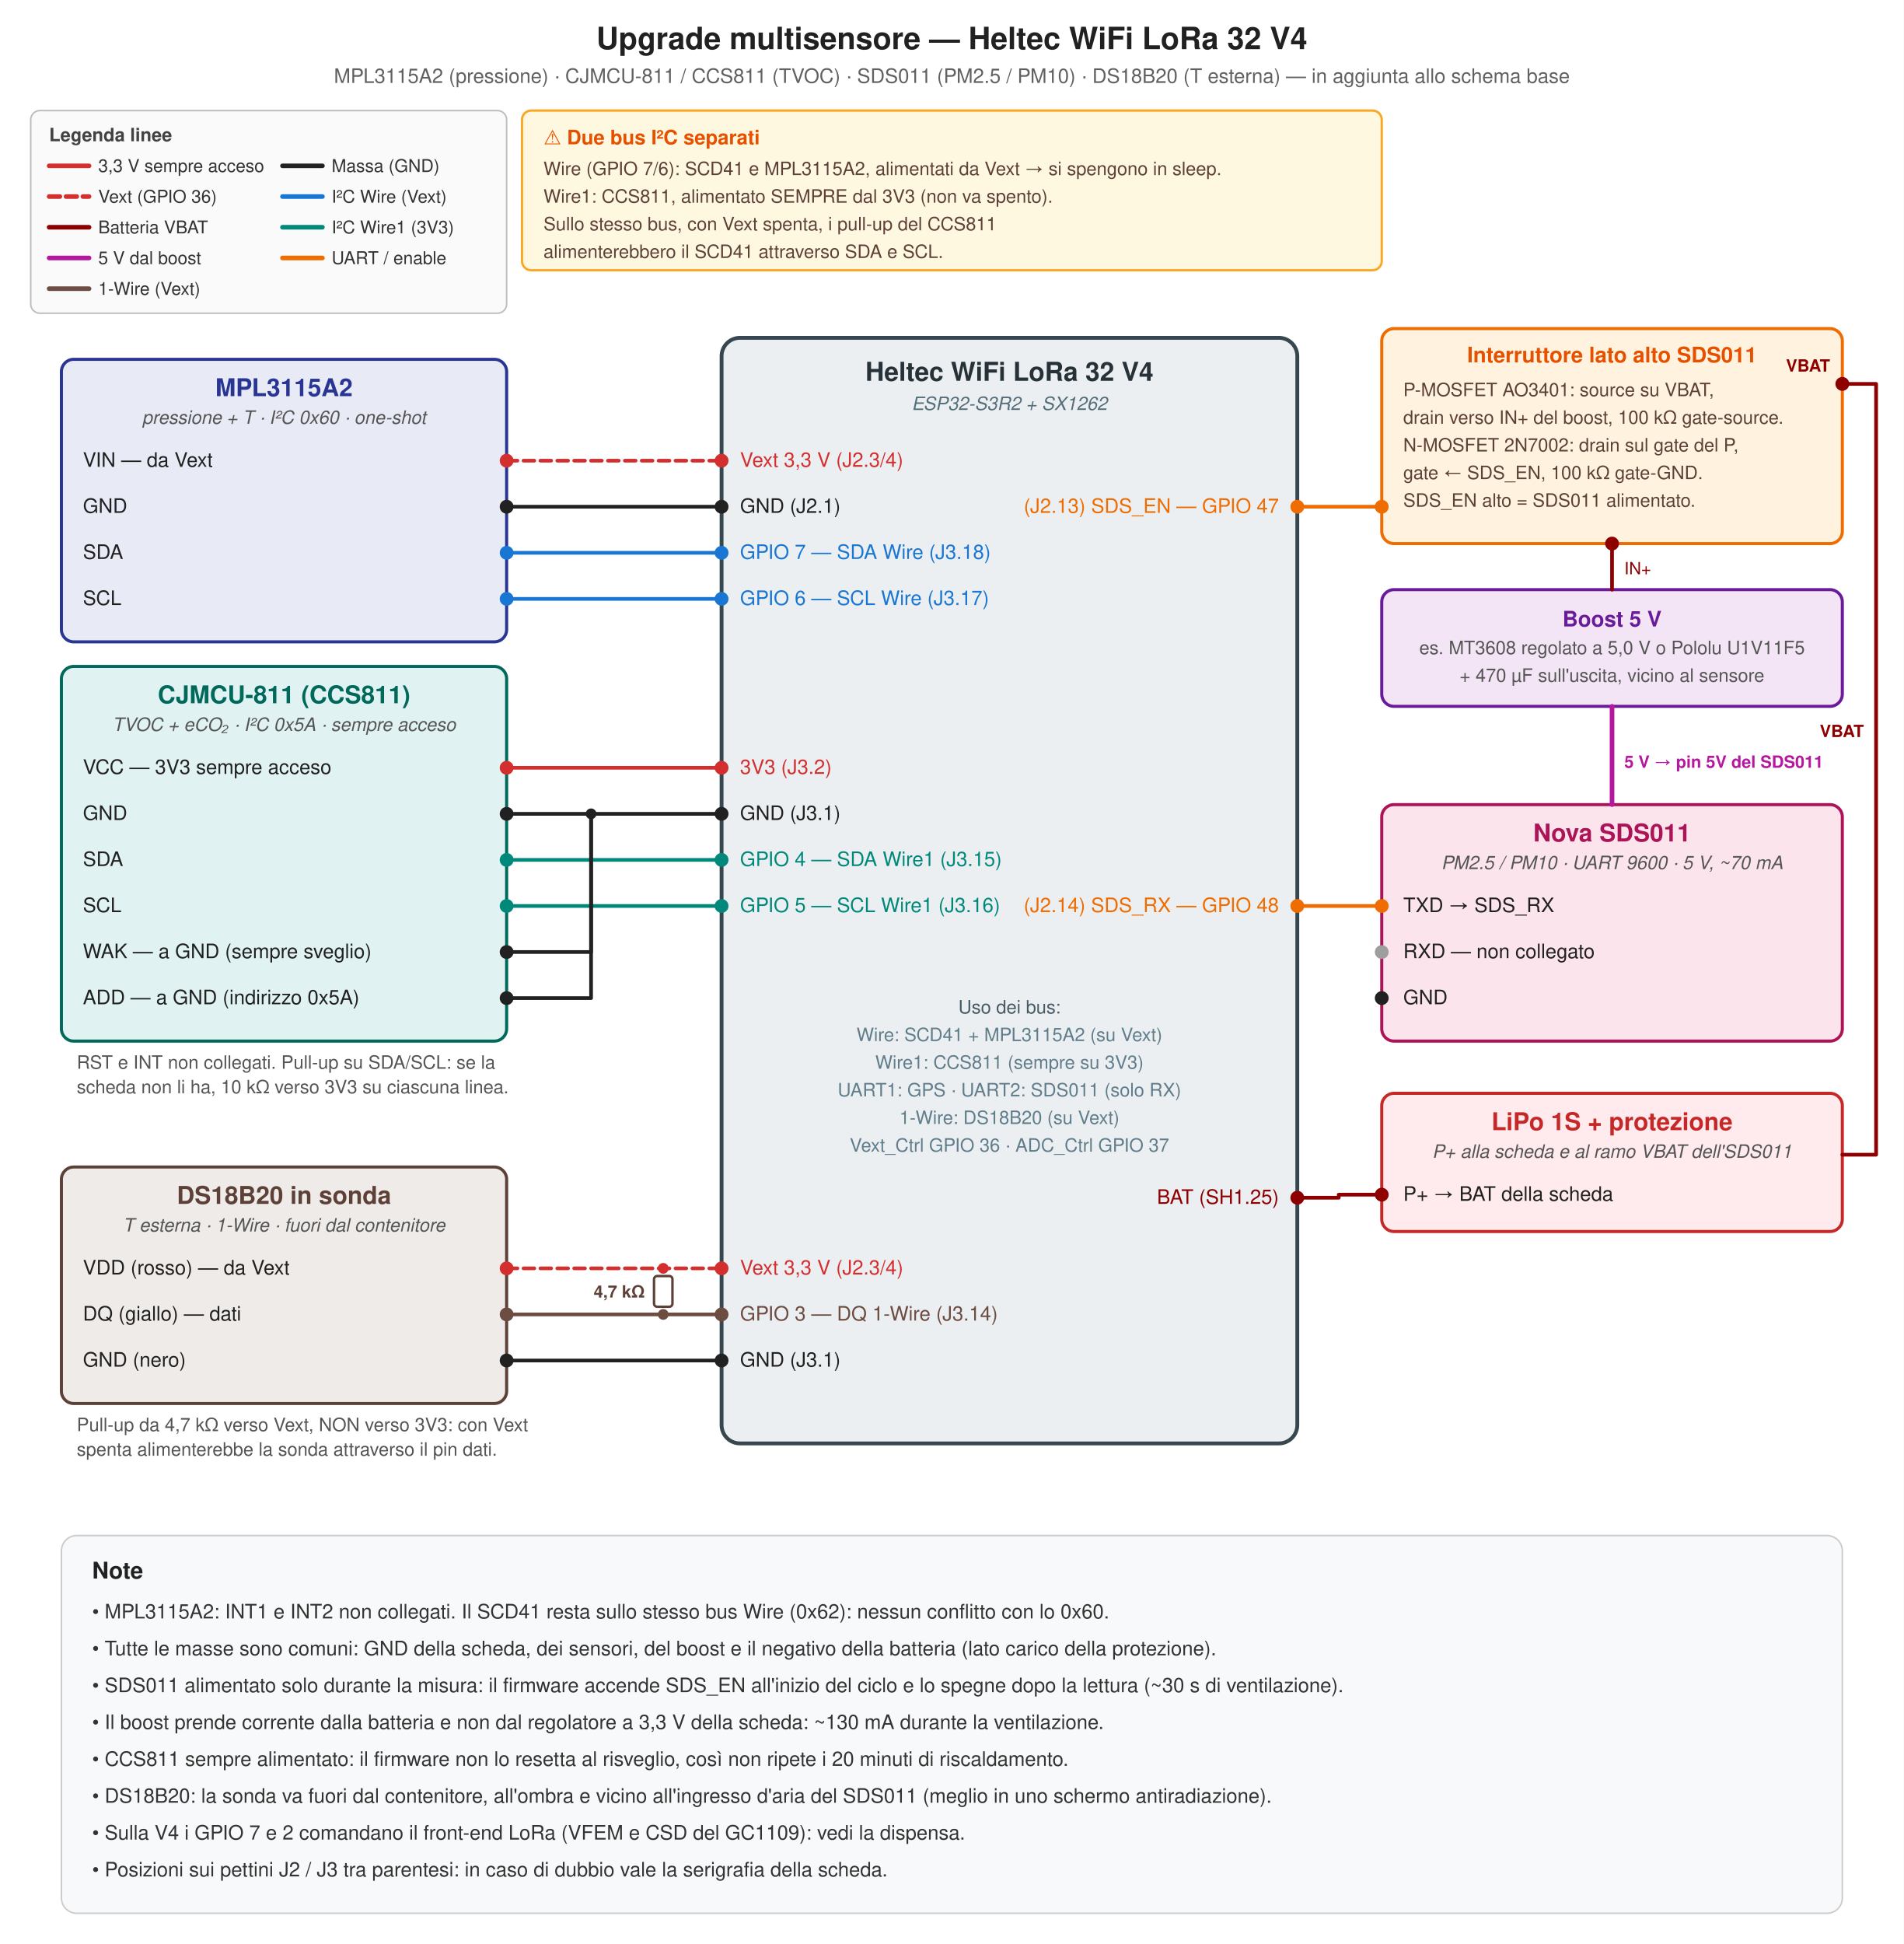
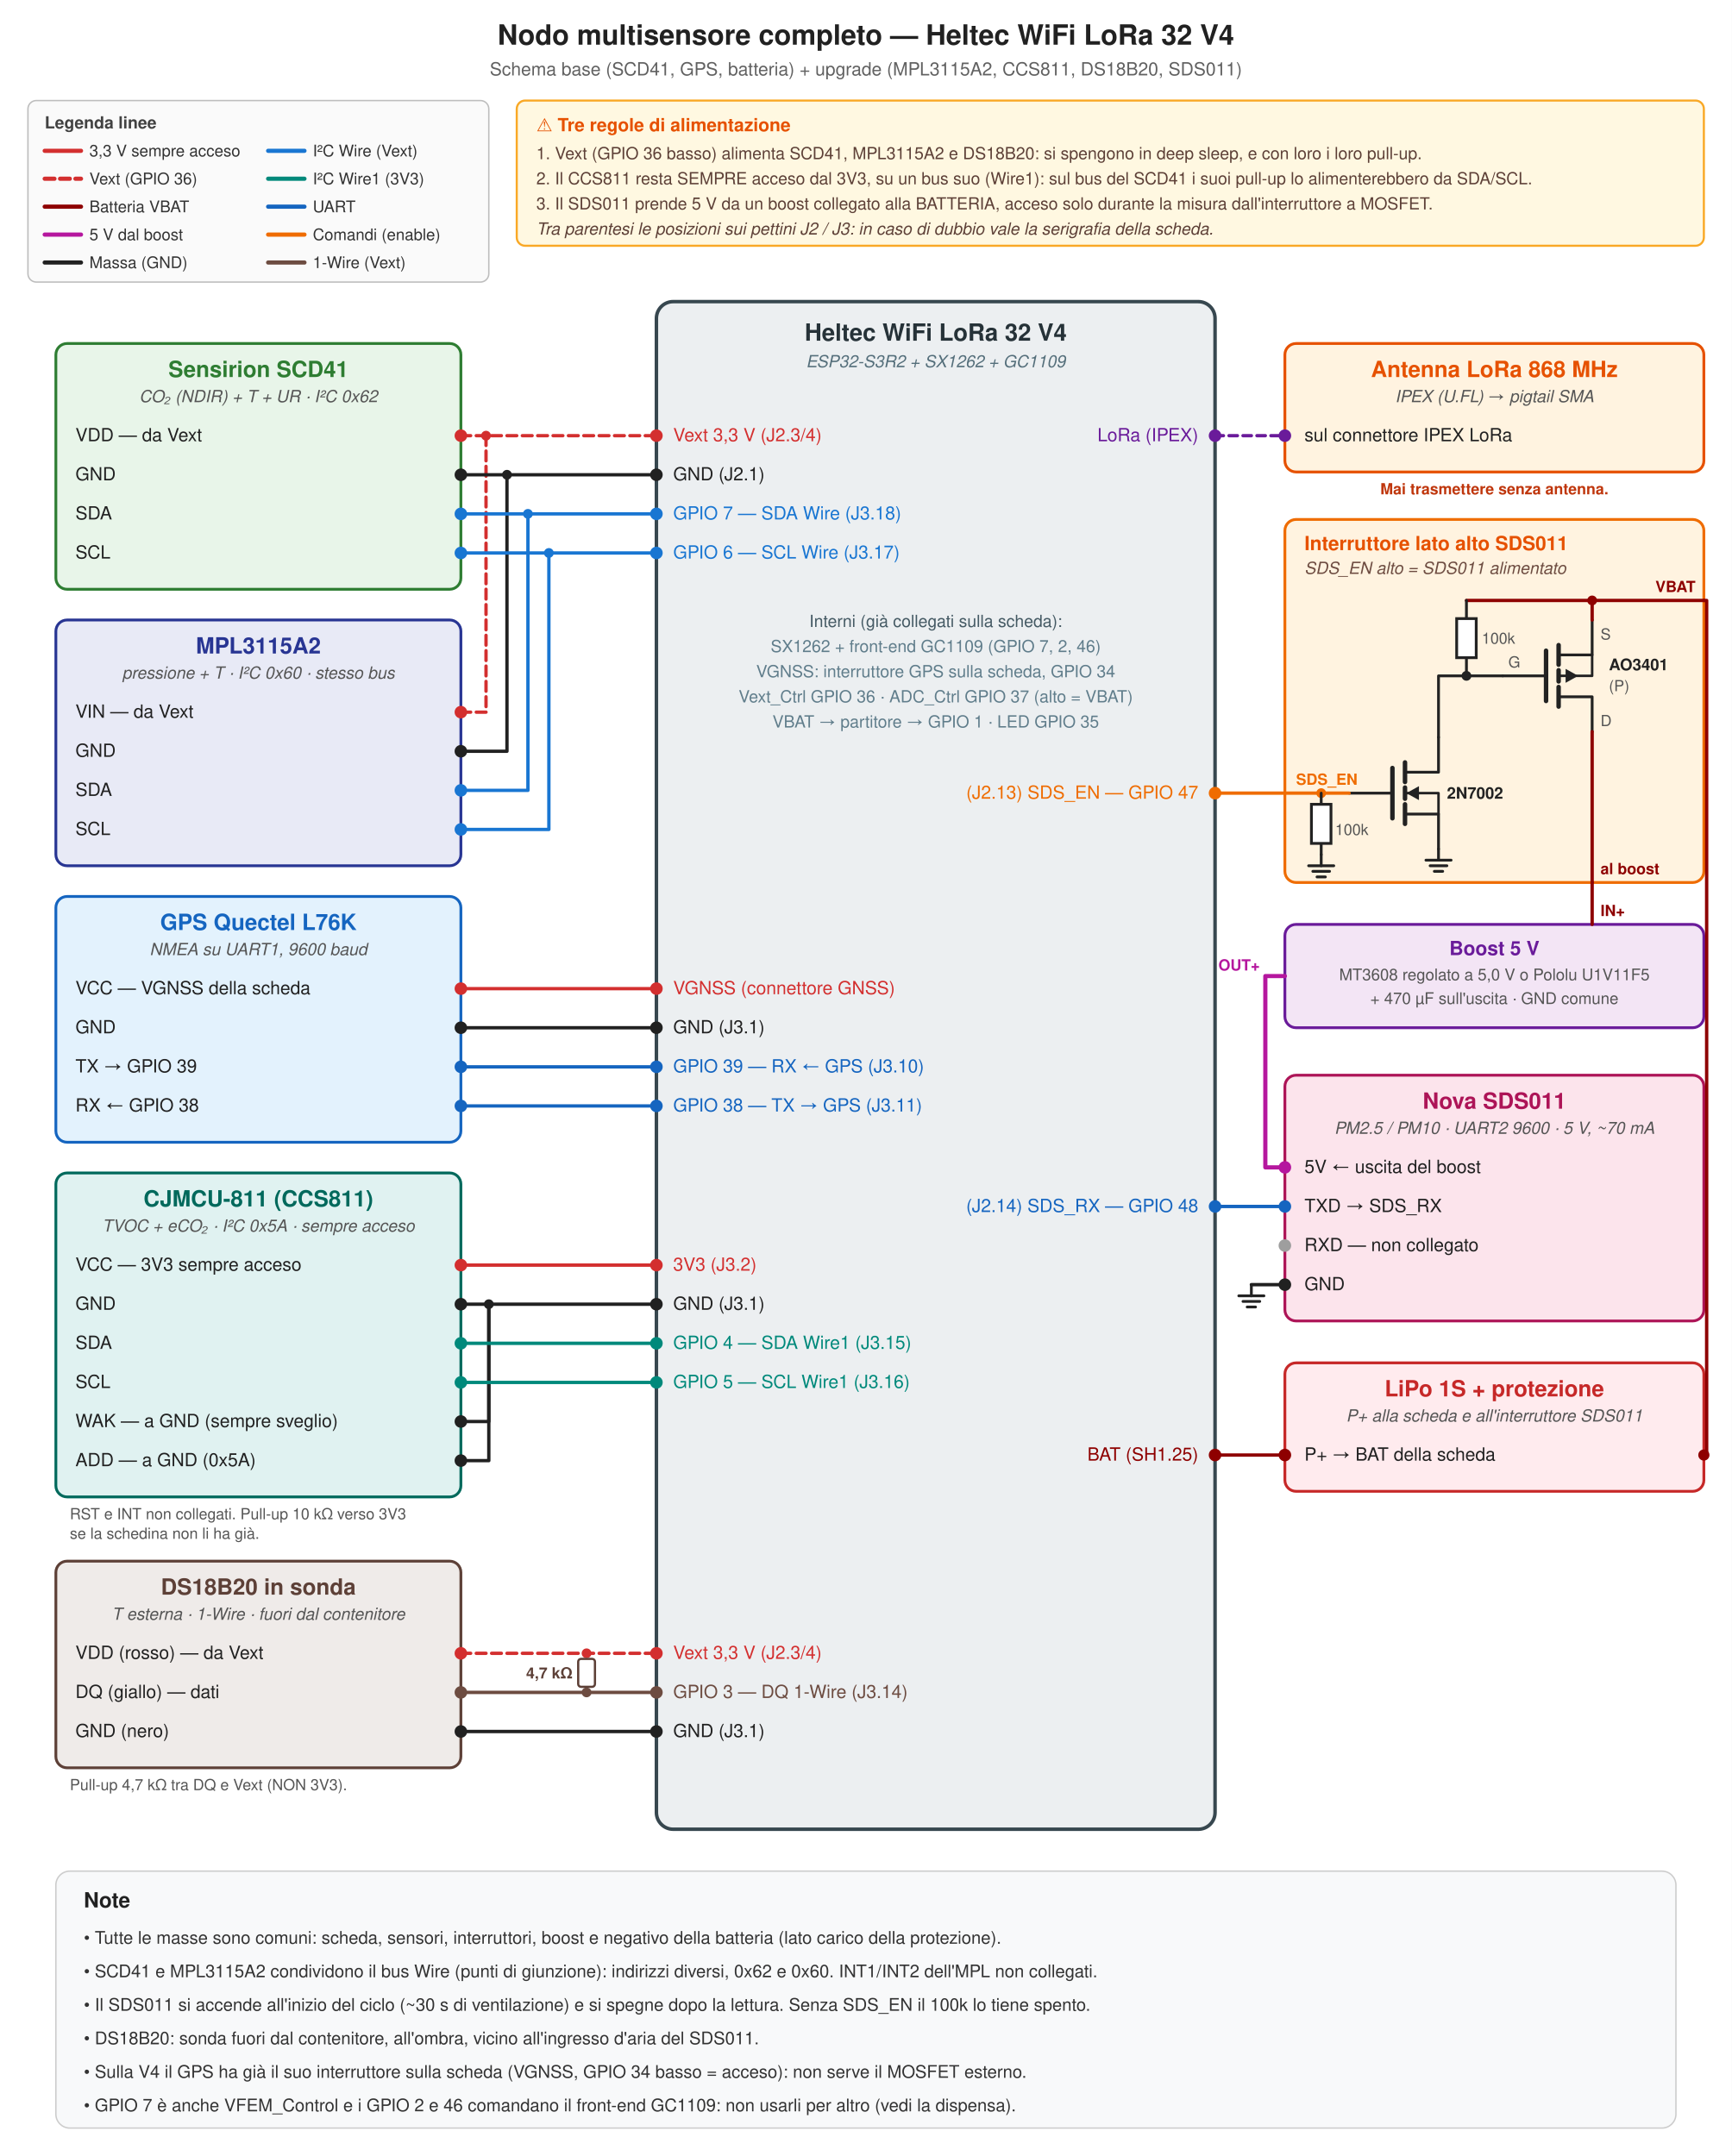
- <svg xmlns="http://www.w3.org/2000/svg" viewBox="0 0 1240 1266" width="1240" height="1266" font-family="Helvetica, Arial, sans-serif">
-   <rect width="1240" height="1266" fill="#ffffff" />
-   <text x="620" y="32" font-size="20" fill="#212121" text-anchor="middle" font-weight="bold">Upgrade multisensore — Heltec WiFi LoRa 32 V4</text>
-   <text x="620" y="54" font-size="13" fill="#616161" text-anchor="middle">MPL3115A2 (pressione) · CJMCU-811 / CCS811 (TVOC) · SDS011 (PM2.5 / PM10) · DS18B20 (T esterna) — in aggiunta allo schema base</text>
-   <rect x="20" y="72" width="310" height="132" rx="6" fill="#fafafa" stroke="#bdbdbd" stroke-width="1" />
+ <svg xmlns="http://www.w3.org/2000/svg" viewBox="0 0 1240 1544" width="1240" height="1544" font-family="Helvetica, Arial, sans-serif">
+   <rect width="1240" height="1544" fill="#ffffff" />
+   <text x="620.0" y="32" font-size="20" fill="#212121" text-anchor="middle" font-weight="bold">Nodo multisensore completo — Heltec WiFi LoRa 32 V4</text>
+   <text x="620.0" y="54" font-size="13" fill="#616161" text-anchor="middle">Schema base (SCD41, GPS, batteria) + upgrade (MPL3115A2, CCS811, DS18B20, SDS011)</text>
+   <rect x="20" y="72" width="330" height="130" rx="6" fill="#fafafa" stroke="#bdbdbd" stroke-width="1" />
  <text x="32" y="92" font-size="12" fill="#424242" text-anchor="start" font-weight="bold">Legenda linee</text>
  <path d="M32 108H58" fill="none" stroke="#d32f2f" stroke-width="3" stroke-linecap="round" stroke-linejoin="round" />
  <text x="64" y="112" font-size="11.5" fill="#333" text-anchor="start">3,3 V sempre acceso</text>
  <path d="M32 128H58" fill="none" stroke="#d32f2f" stroke-width="3" stroke-linecap="round" stroke-linejoin="round" stroke-dasharray="7 4" />
  <text x="64" y="132" font-size="11.5" fill="#333" text-anchor="start">Vext (GPIO 36)</text>
  <path d="M32 148H58" fill="none" stroke="#8e0000" stroke-width="3" stroke-linecap="round" stroke-linejoin="round" />
  <text x="64" y="152" font-size="11.5" fill="#333" text-anchor="start">Batteria VBAT</text>
  <path d="M32 168H58" fill="none" stroke="#b5179e" stroke-width="3" stroke-linecap="round" stroke-linejoin="round" />
  <text x="64" y="172" font-size="11.5" fill="#333" text-anchor="start">5 V dal boost</text>
-   <path d="M184 108H210" fill="none" stroke="#212121" stroke-width="3" stroke-linecap="round" stroke-linejoin="round" />
-   <text x="216" y="112" font-size="11.5" fill="#333" text-anchor="start">Massa (GND)</text>
-   <path d="M184 128H210" fill="none" stroke="#1976d2" stroke-width="3" stroke-linecap="round" stroke-linejoin="round" />
-   <text x="216" y="132" font-size="11.5" fill="#333" text-anchor="start">I²C Wire (Vext)</text>
-   <path d="M184 148H210" fill="none" stroke="#00897b" stroke-width="3" stroke-linecap="round" stroke-linejoin="round" />
-   <text x="216" y="152" font-size="11.5" fill="#333" text-anchor="start">I²C Wire1 (3V3)</text>
-   <path d="M184 168H210" fill="none" stroke="#ef6c00" stroke-width="3" stroke-linecap="round" stroke-linejoin="round" />
-   <text x="216" y="172" font-size="11.5" fill="#333" text-anchor="start">UART / enable</text>
-   <path d="M32 188H58" fill="none" stroke="#6d4c41" stroke-width="3" stroke-linecap="round" stroke-linejoin="round" />
-   <text x="64" y="192" font-size="11.5" fill="#333" text-anchor="start">1-Wire (Vext)</text>
-   <rect x="340" y="72" width="560" height="104" rx="6" fill="#fff8e1" stroke="#f9a825" stroke-width="1.5" />
-   <text x="354" y="94" font-size="13" fill="#e65100" text-anchor="start" font-weight="bold">⚠ Due bus I²C separati</text>
-   <text x="354" y="114" font-size="12" fill="#5d4037" text-anchor="start">Wire (GPIO 7/6): SCD41 e MPL3115A2, alimentati da Vext → si spengono in sleep.</text>
-   <text x="354" y="132" font-size="12" fill="#5d4037" text-anchor="start">Wire1: CCS811, alimentato SEMPRE dal 3V3 (non va spento).</text>
-   <text x="354" y="150" font-size="12" fill="#5d4037" text-anchor="start">Sullo stesso bus, con Vext spenta, i pull-up del CCS811</text>
-   <text x="354" y="168" font-size="12" fill="#5d4037" text-anchor="start">alimenterebbero il SCD41 attraverso SDA e SCL.</text>
-   <rect x="470" y="220" width="375" height="720" rx="12" fill="#eceff1" stroke="#37474f" stroke-width="2.5" />
-   <text x="657.5" y="248" font-size="17" fill="#263238" text-anchor="middle" font-weight="bold">Heltec WiFi LoRa 32 V4</text>
-   <text x="657.5" y="267" font-size="12" fill="#546e7a" text-anchor="middle" font-style="italic">ESP32-S3R2 + SX1262</text>
-   <circle cx="470" cy="300" r="4.5" fill="#d32f2f" />
-   <text x="482" y="304" font-size="13" fill="#d32f2f" text-anchor="start">Vext 3,3 V (J2.3/4)</text>
-   <circle cx="470" cy="330" r="4.5" fill="#212121" />
-   <text x="482" y="334" font-size="13" fill="#212121" text-anchor="start">GND (J2.1)</text>
-   <circle cx="470" cy="360" r="4.5" fill="#1976d2" />
-   <text x="482" y="364" font-size="13" fill="#1976d2" text-anchor="start">GPIO 7 — SDA Wire (J3.18)</text>
-   <circle cx="470" cy="390" r="4.5" fill="#1976d2" />
-   <text x="482" y="394" font-size="13" fill="#1976d2" text-anchor="start">GPIO 6 — SCL Wire (J3.17)</text>
-   <circle cx="470" cy="500" r="4.5" fill="#d32f2f" />
-   <text x="482" y="504" font-size="13" fill="#d32f2f" text-anchor="start">3V3 (J3.2)</text>
-   <circle cx="470" cy="530" r="4.5" fill="#212121" />
-   <text x="482" y="534" font-size="13" fill="#212121" text-anchor="start">GND (J3.1)</text>
-   <circle cx="470" cy="560" r="4.5" fill="#00897b" />
-   <text x="482" y="564" font-size="13" fill="#00897b" text-anchor="start">GPIO 4 — SDA Wire1 (J3.15)</text>
-   <circle cx="470" cy="590" r="4.5" fill="#00897b" />
-   <text x="482" y="594" font-size="13" fill="#00897b" text-anchor="start">GPIO 5 — SCL Wire1 (J3.16)</text>
-   <circle cx="470" cy="826" r="4.5" fill="#d32f2f" />
-   <text x="482" y="830" font-size="13" fill="#d32f2f" text-anchor="start">Vext 3,3 V (J2.3/4)</text>
-   <circle cx="470" cy="856" r="4.5" fill="#6d4c41" />
-   <text x="482" y="860" font-size="13" fill="#6d4c41" text-anchor="start">GPIO 3 — DQ 1-Wire (J3.14)</text>
-   <circle cx="470" cy="886" r="4.5" fill="#212121" />
-   <text x="482" y="890" font-size="13" fill="#212121" text-anchor="start">GND (J3.1)</text>
-   <circle cx="845" cy="330" r="4.5" fill="#ef6c00" />
-   <text x="833" y="334" font-size="13" fill="#ef6c00" text-anchor="end">(J2.13) SDS_EN — GPIO 47</text>
-   <circle cx="845" cy="590" r="4.5" fill="#ef6c00" />
-   <text x="833" y="594" font-size="13" fill="#ef6c00" text-anchor="end">(J2.14) SDS_RX — GPIO 48</text>
-   <circle cx="845" cy="780" r="4.5" fill="#8e0000" />
-   <text x="833" y="784" font-size="13" fill="#8e0000" text-anchor="end">BAT (SH1.25)</text>
-   <text x="657.5" y="660" font-size="12" fill="#455a64" text-anchor="middle">Uso dei bus:</text>
-   <text x="657.5" y="678" font-size="12" fill="#607d8b" text-anchor="middle">Wire: SCD41 + MPL3115A2 (su Vext)</text>
-   <text x="657.5" y="696" font-size="12" fill="#607d8b" text-anchor="middle">Wire1: CCS811 (sempre su 3V3)</text>
-   <text x="657.5" y="714" font-size="12" fill="#607d8b" text-anchor="middle">UART1: GPS · UART2: SDS011 (solo RX)</text>
-   <text x="657.5" y="732" font-size="12" fill="#607d8b" text-anchor="middle">1-Wire: DS18B20 (su Vext)</text>
-   <text x="657.5" y="750" font-size="12" fill="#607d8b" text-anchor="middle">Vext_Ctrl GPIO 36 · ADC_Ctrl GPIO 37</text>
-   <rect x="40" y="234" width="290" height="184" rx="8" fill="#e8eaf6" stroke="#283593" stroke-width="2" />
-   <text x="185.0" y="258" font-size="16" fill="#283593" text-anchor="middle" font-weight="bold">MPL3115A2</text>
-   <text x="185.0" y="276" font-size="12" fill="#555" text-anchor="middle" font-style="italic">pressione + T · I²C 0x60 · one-shot</text>
-   <circle cx="330" cy="300" r="4.5" fill="#d32f2f" />
-   <text x="54" y="304" font-size="13" fill="#212121" text-anchor="start">VIN — da Vext</text>
-   <circle cx="330" cy="330" r="4.5" fill="#212121" />
-   <text x="54" y="334" font-size="13" fill="#212121" text-anchor="start">GND</text>
-   <circle cx="330" cy="360" r="4.5" fill="#1976d2" />
-   <text x="54" y="364" font-size="13" fill="#212121" text-anchor="start">SDA</text>
-   <circle cx="330" cy="390" r="4.5" fill="#1976d2" />
-   <text x="54" y="394" font-size="13" fill="#212121" text-anchor="start">SCL</text>
-   <path d="M330 300H400V300H470" fill="none" stroke="#d32f2f" stroke-width="2.4" stroke-linecap="round" stroke-linejoin="round" stroke-dasharray="7 4" />
-   <path d="M330 330H385V330H470" fill="none" stroke="#212121" stroke-width="2.4" stroke-linecap="round" stroke-linejoin="round" />
-   <path d="M330 360H370V360H470" fill="none" stroke="#1976d2" stroke-width="2.4" stroke-linecap="round" stroke-linejoin="round" />
-   <path d="M330 390H355V390H470" fill="none" stroke="#1976d2" stroke-width="2.4" stroke-linecap="round" stroke-linejoin="round" />
-   <rect x="40" y="434" width="290" height="244" rx="8" fill="#e0f2f1" stroke="#00695c" stroke-width="2" />
-   <text x="185.0" y="458" font-size="16" fill="#00695c" text-anchor="middle" font-weight="bold">CJMCU-811 (CCS811)</text>
-   <text x="185.0" y="476" font-size="12" fill="#555" text-anchor="middle" font-style="italic">TVOC + eCO₂ · I²C 0x5A · sempre acceso</text>
-   <circle cx="330" cy="500" r="4.5" fill="#d32f2f" />
-   <text x="54" y="504" font-size="13" fill="#212121" text-anchor="start">VCC — 3V3 sempre acceso</text>
-   <circle cx="330" cy="530" r="4.5" fill="#212121" />
-   <text x="54" y="534" font-size="13" fill="#212121" text-anchor="start">GND</text>
-   <circle cx="330" cy="560" r="4.5" fill="#00897b" />
-   <text x="54" y="564" font-size="13" fill="#212121" text-anchor="start">SDA</text>
-   <circle cx="330" cy="590" r="4.5" fill="#00897b" />
-   <text x="54" y="594" font-size="13" fill="#212121" text-anchor="start">SCL</text>
-   <circle cx="330" cy="620" r="4.5" fill="#212121" />
-   <text x="54" y="624" font-size="13" fill="#212121" text-anchor="start">WAK — a GND (sempre sveglio)</text>
-   <circle cx="330" cy="650" r="4.5" fill="#212121" />
-   <text x="54" y="654" font-size="13" fill="#212121" text-anchor="start">ADD — a GND (indirizzo 0x5A)</text>
-   <path d="M330 500H400V500H470" fill="none" stroke="#d32f2f" stroke-width="2.4" stroke-linecap="round" stroke-linejoin="round" />
-   <path d="M330 530H385V530H470" fill="none" stroke="#212121" stroke-width="2.4" stroke-linecap="round" stroke-linejoin="round" />
-   <path d="M330 560H370V560H470" fill="none" stroke="#00897b" stroke-width="2.4" stroke-linecap="round" stroke-linejoin="round" />
-   <path d="M330 590H355V590H470" fill="none" stroke="#00897b" stroke-width="2.4" stroke-linecap="round" stroke-linejoin="round" />
-   <path d="M330 620H385V530" fill="none" stroke="#212121" stroke-width="2.4" stroke-linecap="round" stroke-linejoin="round" />
-   <path d="M330 650H385V530" fill="none" stroke="#212121" stroke-width="2.4" stroke-linecap="round" stroke-linejoin="round" />
-   <circle cx="385" cy="530" r="3.5" fill="#212121" />
-   <text x="50" y="696" font-size="12" fill="#555" text-anchor="start">RST e INT non collegati. Pull-up su SDA/SCL: se la</text>
-   <text x="50" y="712" font-size="12" fill="#555" text-anchor="start">scheda non li ha, 10 kΩ verso 3V3 su ciascuna linea.</text>
-   <rect x="40" y="760" width="290" height="154" rx="8" fill="#efebe9" stroke="#5d4037" stroke-width="2" />
-   <text x="185.0" y="784" font-size="16" fill="#5d4037" text-anchor="middle" font-weight="bold">DS18B20 in sonda</text>
-   <text x="185.0" y="802" font-size="12" fill="#555" text-anchor="middle" font-style="italic">T esterna · 1-Wire · fuori dal contenitore</text>
-   <circle cx="330" cy="826" r="4.5" fill="#d32f2f" />
-   <text x="54" y="830" font-size="13" fill="#212121" text-anchor="start">VDD (rosso) — da Vext</text>
-   <circle cx="330" cy="856" r="4.5" fill="#6d4c41" />
-   <text x="54" y="860" font-size="13" fill="#212121" text-anchor="start">DQ (giallo) — dati</text>
-   <circle cx="330" cy="886" r="4.5" fill="#212121" />
-   <text x="54" y="890" font-size="13" fill="#212121" text-anchor="start">GND (nero)</text>
-   <path d="M330 826H400V826H470" fill="none" stroke="#d32f2f" stroke-width="2.4" stroke-linecap="round" stroke-linejoin="round" stroke-dasharray="7 4" />
-   <path d="M330 856H385V856H470" fill="none" stroke="#6d4c41" stroke-width="2.4" stroke-linecap="round" stroke-linejoin="round" />
-   <path d="M330 886H370V886H470" fill="none" stroke="#212121" stroke-width="2.4" stroke-linecap="round" stroke-linejoin="round" />
-   <circle cx="432" cy="826" r="3.5" fill="#d32f2f" />
-   <circle cx="432" cy="856" r="3.5" fill="#6d4c41" />
-   <rect x="426" y="831" width="12" height="20" rx="2" fill="#ffffff" stroke="#5d4037" stroke-width="1.6" />
-   <text x="420" y="845.0" font-size="11" fill="#5d4037" text-anchor="end" font-weight="bold">4,7 kΩ</text>
-   <text x="50" y="932" font-size="12" fill="#555" text-anchor="start">Pull-up da 4,7 kΩ verso Vext, NON verso 3V3: con Vext</text>
-   <text x="50" y="948" font-size="12" fill="#555" text-anchor="start">spenta alimenterebbe la sonda attraverso il pin dati.</text>
-   <rect x="900" y="214" width="300" height="140" rx="8" fill="#fff3e0" stroke="#ef6c00" stroke-width="2" />
-   <text x="1050" y="236" font-size="14" fill="#e65100" text-anchor="middle" font-weight="bold">Interruttore lato alto SDS011</text>
-   <text x="914" y="258" font-size="12" fill="#5d4037" text-anchor="start">P-MOSFET AO3401: source su VBAT,</text>
-   <text x="914" y="276" font-size="12" fill="#5d4037" text-anchor="start">drain verso IN+ del boost, 100 kΩ gate-source.</text>
-   <text x="914" y="294" font-size="12" fill="#5d4037" text-anchor="start">N-MOSFET 2N7002: drain sul gate del P,</text>
-   <text x="914" y="312" font-size="12" fill="#5d4037" text-anchor="start">gate ← SDS_EN, 100 kΩ gate-GND.</text>
-   <text x="914" y="330" font-size="12" fill="#5d4037" text-anchor="start">SDS_EN alto = SDS011 alimentato.</text>
-   <circle cx="900" cy="330" r="4.5" fill="#ef6c00" />
-   <text x="908" y="324" font-size="11" fill="#212121" text-anchor="start" />
-   <path d="M845 330H900" fill="none" stroke="#ef6c00" stroke-width="2.4" stroke-linecap="round" stroke-linejoin="round" />
-   <circle cx="1200" cy="250" r="4.5" fill="#8e0000" />
-   <text x="1192" y="242" font-size="11" fill="#8e0000" text-anchor="end" font-weight="bold">VBAT</text>
-   <circle cx="1050" cy="354" r="4.5" fill="#8e0000" />
-   <rect x="900" y="384" width="300" height="76" rx="8" fill="#f3e5f5" stroke="#6a1b9a" stroke-width="2" />
-   <text x="1050" y="408" font-size="14" fill="#6a1b9a" text-anchor="middle" font-weight="bold">Boost 5 V</text>
-   <text x="1050" y="426" font-size="12" fill="#555" text-anchor="middle">es. MT3608 regolato a 5,0 V o Pololu U1V11F5</text>
-   <text x="1050" y="444" font-size="12" fill="#555" text-anchor="middle">+ 470 µF sull'uscita, vicino al sensore</text>
-   <path d="M1050 354V384" fill="none" stroke="#8e0000" stroke-width="2.4" stroke-linecap="round" stroke-linejoin="round" />
-   <text x="1058" y="374" font-size="11" fill="#8e0000" text-anchor="start">IN+</text>
-   <rect x="900" y="524" width="300" height="154" rx="8" fill="#fce4ec" stroke="#ad1457" stroke-width="2" />
-   <text x="1050.0" y="548" font-size="16" fill="#ad1457" text-anchor="middle" font-weight="bold">Nova SDS011</text>
-   <text x="1050.0" y="566" font-size="12" fill="#555" text-anchor="middle" font-style="italic">PM2.5 / PM10 · UART 9600 · 5 V, ~70 mA</text>
-   <circle cx="900" cy="590" r="4.5" fill="#ef6c00" />
-   <text x="914" y="594" font-size="13" fill="#212121" text-anchor="start">TXD → SDS_RX</text>
-   <circle cx="900" cy="620" r="4.5" fill="#9e9e9e" />
-   <text x="914" y="624" font-size="13" fill="#212121" text-anchor="start">RXD — non collegato</text>
-   <circle cx="900" cy="650" r="4.5" fill="#212121" />
-   <text x="914" y="654" font-size="13" fill="#212121" text-anchor="start">GND</text>
-   <path d="M1050 460V524" fill="none" stroke="#b5179e" stroke-width="3" stroke-linecap="round" stroke-linejoin="round" />
-   <text x="1058" y="500" font-size="11" fill="#b5179e" text-anchor="start" font-weight="bold">5 V → pin 5V del SDS011</text>
-   <path d="M845 590H872V590H900" fill="none" stroke="#ef6c00" stroke-width="2.4" stroke-linecap="round" stroke-linejoin="round" />
-   <rect x="900" y="712" width="300" height="90" rx="8" fill="#ffebee" stroke="#c62828" stroke-width="2" />
-   <text x="1050.0" y="736" font-size="16" fill="#c62828" text-anchor="middle" font-weight="bold">LiPo 1S + protezione</text>
-   <text x="1050.0" y="754" font-size="12" fill="#555" text-anchor="middle" font-style="italic">P+ alla scheda e al ramo VBAT dell'SDS011</text>
-   <circle cx="900" cy="778" r="4.5" fill="#8e0000" />
-   <text x="914" y="782" font-size="13" fill="#212121" text-anchor="start">P+ → BAT della scheda</text>
-   <path d="M845 780H872V778H900" fill="none" stroke="#8e0000" stroke-width="2.4" stroke-linecap="round" stroke-linejoin="round" />
-   <path d="M1200 752H1222V250H1200" fill="none" stroke="#8e0000" stroke-width="2.4" stroke-linecap="round" stroke-linejoin="round" />
-   <text x="1214" y="480" font-size="11" fill="#8e0000" text-anchor="end" font-weight="bold">VBAT</text>
-   <rect x="40" y="1000" width="1160" height="246" rx="10" fill="#f8f9fa" stroke="#ccc" stroke-width="1" />
-   <text x="60" y="1028" font-size="15" fill="#212121" text-anchor="start" font-weight="bold">Note</text>
-   <text x="60" y="1054" font-size="13" fill="#333" text-anchor="start">• MPL3115A2: INT1 e INT2 non collegati. Il SCD41 resta sullo stesso bus Wire (0x62): nessun conflitto con lo 0x60.</text>
-   <text x="60" y="1078" font-size="13" fill="#333" text-anchor="start">• Tutte le masse sono comuni: GND della scheda, dei sensori, del boost e il negativo della batteria (lato carico della protezione).</text>
-   <text x="60" y="1102" font-size="13" fill="#333" text-anchor="start">• SDS011 alimentato solo durante la misura: il firmware accende SDS_EN all'inizio del ciclo e lo spegne dopo la lettura (~30 s di ventilazione).</text>
-   <text x="60" y="1126" font-size="13" fill="#333" text-anchor="start">• Il boost prende corrente dalla batteria e non dal regolatore a 3,3 V della scheda: ~130 mA durante la ventilazione.</text>
-   <text x="60" y="1150" font-size="13" fill="#333" text-anchor="start">• CCS811 sempre alimentato: il firmware non lo resetta al risveglio, così non ripete i 20 minuti di riscaldamento.</text>
-   <text x="60" y="1174" font-size="13" fill="#333" text-anchor="start">• DS18B20: la sonda va fuori dal contenitore, all'ombra e vicino all'ingresso d'aria del SDS011 (meglio in uno schermo antiradiazione).</text>
-   <text x="60" y="1198" font-size="13" fill="#333" text-anchor="start">• Sulla V4 i GPIO 7 e 2 comandano il front-end LoRa (VFEM e CSD del GC1109): vedi la dispensa.</text>
-   <text x="60" y="1222" font-size="13" fill="#333" text-anchor="start">• Posizioni sui pettini J2 / J3 tra parentesi: in caso di dubbio vale la serigrafia della scheda.</text>
+   <path d="M32 188H58" fill="none" stroke="#212121" stroke-width="3" stroke-linecap="round" stroke-linejoin="round" />
+   <text x="64" y="192" font-size="11.5" fill="#333" text-anchor="start">Massa (GND)</text>
+   <path d="M192 108H218" fill="none" stroke="#1976d2" stroke-width="3" stroke-linecap="round" stroke-linejoin="round" />
+   <text x="224" y="112" font-size="11.5" fill="#333" text-anchor="start">I²C Wire (Vext)</text>
+   <path d="M192 128H218" fill="none" stroke="#00897b" stroke-width="3" stroke-linecap="round" stroke-linejoin="round" />
+   <text x="224" y="132" font-size="11.5" fill="#333" text-anchor="start">I²C Wire1 (3V3)</text>
+   <path d="M192 148H218" fill="none" stroke="#1565c0" stroke-width="3" stroke-linecap="round" stroke-linejoin="round" />
+   <text x="224" y="152" font-size="11.5" fill="#333" text-anchor="start">UART</text>
+   <path d="M192 168H218" fill="none" stroke="#ef6c00" stroke-width="3" stroke-linecap="round" stroke-linejoin="round" />
+   <text x="224" y="172" font-size="11.5" fill="#333" text-anchor="start">Comandi (enable)</text>
+   <path d="M192 188H218" fill="none" stroke="#6d4c41" stroke-width="3" stroke-linecap="round" stroke-linejoin="round" />
+   <text x="224" y="192" font-size="11.5" fill="#333" text-anchor="start">1-Wire (Vext)</text>
+   <rect x="370" y="72" width="850" height="104" rx="6" fill="#fff8e1" stroke="#f9a825" stroke-width="1.5" />
+   <text x="384" y="94" font-size="13" fill="#e65100" text-anchor="start" font-weight="bold">⚠ Tre regole di alimentazione</text>
+   <text x="384" y="114" font-size="12" fill="#5d4037" text-anchor="start">1. Vext (GPIO 36 basso) alimenta SCD41, MPL3115A2 e DS18B20: si spengono in deep sleep, e con loro i loro pull-up.</text>
+   <text x="384" y="132" font-size="12" fill="#5d4037" text-anchor="start">2. Il CCS811 resta SEMPRE acceso dal 3V3, su un bus suo (Wire1): sul bus del SCD41 i suoi pull-up lo alimenterebbero da SDA/SCL.</text>
+   <text x="384" y="150" font-size="12" fill="#5d4037" text-anchor="start">3. Il SDS011 prende 5 V da un boost collegato alla BATTERIA, acceso solo durante la misura dall'interruttore a MOSFET.</text>
+   <text x="384" y="168" font-size="12" fill="#5d4037" text-anchor="start" font-style="italic">Tra parentesi le posizioni sui pettini J2 / J3: in caso di dubbio vale la serigrafia della scheda.</text>
+   <rect x="40" y="246" width="290" height="176" rx="8" fill="#e8f5e9" stroke="#2e7d32" stroke-width="2" />
+   <text x="185.0" y="270" font-size="16" fill="#2e7d32" text-anchor="middle" font-weight="bold">Sensirion SCD41</text>
+   <text x="185.0" y="288" font-size="12" fill="#555" text-anchor="middle" font-style="italic">CO₂ (NDIR) + T + UR · I²C 0x62</text>
+   <circle cx="330" cy="312" r="4.5" fill="#d32f2f" />
+   <text x="54" y="316" font-size="13" fill="#212121" text-anchor="start">VDD — da Vext</text>
+   <circle cx="330" cy="340" r="4.5" fill="#212121" />
+   <text x="54" y="344" font-size="13" fill="#212121" text-anchor="start">GND</text>
+   <circle cx="330" cy="368" r="4.5" fill="#1976d2" />
+   <text x="54" y="372" font-size="13" fill="#212121" text-anchor="start">SDA</text>
+   <circle cx="330" cy="396" r="4.5" fill="#1976d2" />
+   <text x="54" y="400" font-size="13" fill="#212121" text-anchor="start">SCL</text>
+   <rect x="40" y="444" width="290" height="176" rx="8" fill="#e8eaf6" stroke="#283593" stroke-width="2" />
+   <text x="185.0" y="468" font-size="16" fill="#283593" text-anchor="middle" font-weight="bold">MPL3115A2</text>
+   <text x="185.0" y="486" font-size="12" fill="#555" text-anchor="middle" font-style="italic">pressione + T · I²C 0x60 · stesso bus</text>
+   <circle cx="330" cy="510" r="4.5" fill="#d32f2f" />
+   <text x="54" y="514" font-size="13" fill="#212121" text-anchor="start">VIN — da Vext</text>
+   <circle cx="330" cy="538" r="4.5" fill="#212121" />
+   <text x="54" y="542" font-size="13" fill="#212121" text-anchor="start">GND</text>
+   <circle cx="330" cy="566" r="4.5" fill="#1976d2" />
+   <text x="54" y="570" font-size="13" fill="#212121" text-anchor="start">SDA</text>
+   <circle cx="330" cy="594" r="4.5" fill="#1976d2" />
+   <text x="54" y="598" font-size="13" fill="#212121" text-anchor="start">SCL</text>
+   <path d="M330 510H348V312" fill="none" stroke="#d32f2f" stroke-width="2.4" stroke-linecap="round" stroke-linejoin="round" stroke-dasharray="7 4" />
+   <path d="M330 538H363V340" fill="none" stroke="#212121" stroke-width="2.4" stroke-linecap="round" stroke-linejoin="round" />
+   <path d="M330 566H378V368" fill="none" stroke="#1976d2" stroke-width="2.4" stroke-linecap="round" stroke-linejoin="round" />
+   <path d="M330 594H393V396" fill="none" stroke="#1976d2" stroke-width="2.4" stroke-linecap="round" stroke-linejoin="round" />
+   <rect x="40" y="642" width="290" height="176" rx="8" fill="#e3f2fd" stroke="#1565c0" stroke-width="2" />
+   <text x="185.0" y="666" font-size="16" fill="#1565c0" text-anchor="middle" font-weight="bold">GPS Quectel L76K</text>
+   <text x="185.0" y="684" font-size="12" fill="#555" text-anchor="middle" font-style="italic">NMEA su UART1, 9600 baud</text>
+   <circle cx="330" cy="708" r="4.5" fill="#d32f2f" />
+   <text x="54" y="712" font-size="13" fill="#212121" text-anchor="start">VCC — VGNSS della scheda</text>
+   <circle cx="330" cy="736" r="4.5" fill="#212121" />
+   <text x="54" y="740" font-size="13" fill="#212121" text-anchor="start">GND</text>
+   <circle cx="330" cy="764" r="4.5" fill="#1565c0" />
+   <text x="54" y="768" font-size="13" fill="#212121" text-anchor="start">TX → GPIO 39</text>
+   <circle cx="330" cy="792" r="4.5" fill="#1565c0" />
+   <text x="54" y="796" font-size="13" fill="#212121" text-anchor="start">RX ← GPIO 38</text>
+   <rect x="40" y="840" width="290" height="232" rx="8" fill="#e0f2f1" stroke="#00695c" stroke-width="2" />
+   <text x="185.0" y="864" font-size="16" fill="#00695c" text-anchor="middle" font-weight="bold">CJMCU-811 (CCS811)</text>
+   <text x="185.0" y="882" font-size="12" fill="#555" text-anchor="middle" font-style="italic">TVOC + eCO₂ · I²C 0x5A · sempre acceso</text>
+   <circle cx="330" cy="906" r="4.5" fill="#d32f2f" />
+   <text x="54" y="910" font-size="13" fill="#212121" text-anchor="start">VCC — 3V3 sempre acceso</text>
+   <circle cx="330" cy="934" r="4.5" fill="#212121" />
+   <text x="54" y="938" font-size="13" fill="#212121" text-anchor="start">GND</text>
+   <circle cx="330" cy="962" r="4.5" fill="#00897b" />
+   <text x="54" y="966" font-size="13" fill="#212121" text-anchor="start">SDA</text>
+   <circle cx="330" cy="990" r="4.5" fill="#00897b" />
+   <text x="54" y="994" font-size="13" fill="#212121" text-anchor="start">SCL</text>
+   <circle cx="330" cy="1018" r="4.5" fill="#212121" />
+   <text x="54" y="1022" font-size="13" fill="#212121" text-anchor="start">WAK — a GND (sempre sveglio)</text>
+   <circle cx="330" cy="1046" r="4.5" fill="#212121" />
+   <text x="54" y="1050" font-size="13" fill="#212121" text-anchor="start">ADD — a GND (0x5A)</text>
+   <path d="M330 1018H350V934" fill="none" stroke="#212121" stroke-width="2.4" stroke-linecap="round" stroke-linejoin="round" />
+   <path d="M330 1046H350V934" fill="none" stroke="#212121" stroke-width="2.4" stroke-linecap="round" stroke-linejoin="round" />
+   <circle cx="350" cy="934" r="3.5" fill="#212121" />
+   <text x="50" y="1088" font-size="11" fill="#555" text-anchor="start">RST e INT non collegati. Pull-up 10 kΩ verso 3V3</text>
+   <text x="50" y="1102" font-size="11" fill="#555" text-anchor="start">se la schedina non li ha già.</text>
+   <rect x="40" y="1118" width="290" height="148" rx="8" fill="#efebe9" stroke="#5d4037" stroke-width="2" />
+   <text x="185.0" y="1142" font-size="16" fill="#5d4037" text-anchor="middle" font-weight="bold">DS18B20 in sonda</text>
+   <text x="185.0" y="1160" font-size="12" fill="#555" text-anchor="middle" font-style="italic">T esterna · 1-Wire · fuori dal contenitore</text>
+   <circle cx="330" cy="1184" r="4.5" fill="#d32f2f" />
+   <text x="54" y="1188" font-size="13" fill="#212121" text-anchor="start">VDD (rosso) — da Vext</text>
+   <circle cx="330" cy="1212" r="4.5" fill="#6d4c41" />
+   <text x="54" y="1216" font-size="13" fill="#212121" text-anchor="start">DQ (giallo) — dati</text>
+   <circle cx="330" cy="1240" r="4.5" fill="#212121" />
+   <text x="54" y="1244" font-size="13" fill="#212121" text-anchor="start">GND (nero)</text>
+   <text x="50" y="1282" font-size="11" fill="#555" text-anchor="start">Pull-up 4,7 kΩ tra DQ e Vext (NON 3V3).</text>
+   <rect x="920" y="246" width="300" height="92" rx="8" fill="#fff3e0" stroke="#e65100" stroke-width="2" />
+   <text x="1070.0" y="270" font-size="16" fill="#e65100" text-anchor="middle" font-weight="bold">Antenna LoRa 868 MHz</text>
+   <text x="1070.0" y="288" font-size="12" fill="#555" text-anchor="middle" font-style="italic">IPEX (U.FL) → pigtail SMA</text>
+   <circle cx="920" cy="312" r="4.5" fill="#6a1b9a" />
+   <text x="934" y="316" font-size="13" fill="#212121" text-anchor="start">sul connettore IPEX LoRa</text>
+   <text x="1070.0" y="354" font-size="11" fill="#bf360c" text-anchor="middle" font-weight="bold">Mai trasmettere senza antenna.</text>
+   <rect x="920" y="372" width="300" height="260" rx="8" fill="#fff3e0" stroke="#ef6c00" stroke-width="2" />
+   <text x="934" y="394" font-size="14" fill="#e65100" text-anchor="start" font-weight="bold">Interruttore lato alto SDS011</text>
+   <text x="934" y="411" font-size="12" fill="#6d4c41" text-anchor="start" font-style="italic">SDS_EN alto = SDS011 alimentato</text>
+   <path d="M1116 462V476M1116 480V488M1116 492V506" fill="none" stroke="#222" stroke-width="3.2" stroke-linecap="round" stroke-linejoin="round" />
+   <path d="M1107 466V502" fill="none" stroke="#222" stroke-width="3.2" stroke-linecap="round" stroke-linejoin="round" />
+   <path d="M1116 469H1140V444M1116 499H1140V524" fill="none" stroke="#222" stroke-width="2" stroke-linecap="round" stroke-linejoin="round" />
+   <path d="M1116 484H1140V469" fill="none" stroke="#222" stroke-width="1.8" stroke-linecap="round" stroke-linejoin="round" />
+   <polygon points="1130,484 1121,479 1121,489" fill="#222" />
+   <path d="M1107 484H1076" fill="none" stroke="#222" stroke-width="2" stroke-linecap="round" stroke-linejoin="round" />
+   <text x="1152" y="480" font-size="11.5" fill="#222" text-anchor="start" font-weight="bold">AO3401</text>
+   <text x="1152" y="495" font-size="11" fill="#555" text-anchor="start">(P)</text>
+   <text x="1146" y="458" font-size="11" fill="#555" text-anchor="start">S</text>
+   <text x="1146" y="520" font-size="11" fill="#555" text-anchor="start">D</text>
+   <path d="M1220 430H1140V444" fill="none" stroke="#8e0000" stroke-width="2.4" stroke-linecap="round" stroke-linejoin="round" />
+   <text x="1214" y="424" font-size="11" fill="#8e0000" text-anchor="end" font-weight="bold">VBAT</text>
+   <path d="M1050 430H1140" fill="none" stroke="#8e0000" stroke-width="2.4" stroke-linecap="round" stroke-linejoin="round" />
+   <circle cx="1140" cy="430" r="3.5" fill="#8e0000" />
+   <path d="M1050 430V443.0M1050 471.0V484" fill="none" stroke="#222" stroke-width="2" stroke-linecap="round" stroke-linejoin="round" />
+   <rect x="1043" y="443.0" width="14" height="28" rx="0" fill="#fff" stroke="#222" stroke-width="2" />
+   <text x="1061" y="461.0" font-size="11" fill="#555" text-anchor="start">100k</text>
+   <path d="M1050 484H1076" fill="none" stroke="#222" stroke-width="2" stroke-linecap="round" stroke-linejoin="round" />
+   <text x="1080" y="478" font-size="11" fill="#555" text-anchor="start">G</text>
+   <path d="M1006 546V560M1006 564V572M1006 576V590" fill="none" stroke="#222" stroke-width="3.2" stroke-linecap="round" stroke-linejoin="round" />
+   <path d="M997 550V586" fill="none" stroke="#222" stroke-width="3.2" stroke-linecap="round" stroke-linejoin="round" />
+   <path d="M1006 553H1030V528M1006 583H1030V608" fill="none" stroke="#222" stroke-width="2" stroke-linecap="round" stroke-linejoin="round" />
+   <path d="M1006 568H1030V583" fill="none" stroke="#222" stroke-width="1.8" stroke-linecap="round" stroke-linejoin="round" />
+   <polygon points="1007,568 1016,563 1016,573" fill="#222" />
+   <path d="M997 568H966" fill="none" stroke="#222" stroke-width="2" stroke-linecap="round" stroke-linejoin="round" />
+   <text x="1036" y="572" font-size="11.5" fill="#222" text-anchor="start" font-weight="bold">2N7002</text>
+   <path d="M1030 528V484H1050" fill="none" stroke="#222" stroke-width="2" stroke-linecap="round" stroke-linejoin="round" />
+   <circle cx="1050" cy="484" r="3.5" fill="#222" />
+   <path d="M1030 608V616" fill="none" stroke="#222" stroke-width="2" stroke-linecap="round" stroke-linejoin="round" />
+   <path d="M1021 616H1039M1024 620H1036M1027 624H1033" fill="none" stroke="#222" stroke-width="2" stroke-linecap="round" stroke-linejoin="round" />
+   <path d="M920 568H966" fill="none" stroke="#ef6c00" stroke-width="2.4" stroke-linecap="round" stroke-linejoin="round" />
+   <circle cx="946" cy="568" r="3.5" fill="#ef6c00" />
+   <path d="M946 568V576.0M946 604.0V612" fill="none" stroke="#222" stroke-width="2" stroke-linecap="round" stroke-linejoin="round" />
+   <rect x="939" y="576.0" width="14" height="28" rx="0" fill="#fff" stroke="#222" stroke-width="2" />
+   <text x="957" y="594.0" font-size="11" fill="#555" text-anchor="start" />
+   <text x="956" y="598" font-size="11" fill="#555" text-anchor="start">100k</text>
+   <path d="M946 612V620" fill="none" stroke="#222" stroke-width="2" stroke-linecap="round" stroke-linejoin="round" />
+   <path d="M937 620H955M940 624H952M943 628H949" fill="none" stroke="#222" stroke-width="2" stroke-linecap="round" stroke-linejoin="round" />
+   <text x="928" y="562" font-size="11" fill="#ef6c00" text-anchor="start" font-weight="bold">SDS_EN</text>
+   <path d="M1140 524V632" fill="none" stroke="#8e0000" stroke-width="2.4" stroke-linecap="round" stroke-linejoin="round" />
+   <text x="1146" y="626" font-size="11" fill="#8e0000" text-anchor="start" font-weight="bold">al boost</text>
+   <rect x="920" y="662" width="300" height="74" rx="8" fill="#f3e5f5" stroke="#6a1b9a" stroke-width="2" />
+   <text x="1070.0" y="684" font-size="14" fill="#6a1b9a" text-anchor="middle" font-weight="bold">Boost 5 V</text>
+   <text x="1070.0" y="702" font-size="11.5" fill="#555" text-anchor="middle">MT3608 regolato a 5,0 V o Pololu U1V11F5</text>
+   <text x="1070.0" y="719" font-size="11.5" fill="#555" text-anchor="middle">+ 470 µF sull'uscita · GND comune</text>
+   <path d="M1140 632V662" fill="none" stroke="#8e0000" stroke-width="2.4" stroke-linecap="round" stroke-linejoin="round" />
+   <text x="1146" y="656" font-size="11" fill="#8e0000" text-anchor="start" font-weight="bold">IN+</text>
+   <rect x="920" y="770" width="300" height="176" rx="8" fill="#fce4ec" stroke="#ad1457" stroke-width="2" />
+   <text x="1070.0" y="794" font-size="16" fill="#ad1457" text-anchor="middle" font-weight="bold">Nova SDS011</text>
+   <text x="1070.0" y="812" font-size="12" fill="#555" text-anchor="middle" font-style="italic">PM2.5 / PM10 · UART2 9600 · 5 V, ~70 mA</text>
+   <circle cx="920" cy="836" r="4.5" fill="#b5179e" />
+   <text x="934" y="840" font-size="13" fill="#212121" text-anchor="start">5V ← uscita del boost</text>
+   <circle cx="920" cy="864" r="4.5" fill="#1565c0" />
+   <text x="934" y="868" font-size="13" fill="#212121" text-anchor="start">TXD → SDS_RX</text>
+   <circle cx="920" cy="892" r="4.5" fill="#9e9e9e" />
+   <text x="934" y="896" font-size="13" fill="#212121" text-anchor="start">RXD — non collegato</text>
+   <circle cx="920" cy="920" r="4.5" fill="#212121" />
+   <text x="934" y="924" font-size="13" fill="#212121" text-anchor="start">GND</text>
+   <path d="M920 699H906V836H920" fill="none" stroke="#b5179e" stroke-width="3" stroke-linecap="round" stroke-linejoin="round" />
+   <text x="902" y="695" font-size="11" fill="#b5179e" text-anchor="end" font-weight="bold">OUT+</text>
+   <path d="M920 920H896" fill="none" stroke="#212121" stroke-width="2.4" stroke-linecap="round" stroke-linejoin="round" />
+   <path d="M896 920V928" fill="none" stroke="#222" stroke-width="2" stroke-linecap="round" stroke-linejoin="round" />
+   <path d="M887 928H905M890 932H902M893 936H899" fill="none" stroke="#222" stroke-width="2" stroke-linecap="round" stroke-linejoin="round" />
+   <rect x="920" y="976" width="300" height="92" rx="8" fill="#ffebee" stroke="#c62828" stroke-width="2" />
+   <text x="1070.0" y="1000" font-size="16" fill="#c62828" text-anchor="middle" font-weight="bold">LiPo 1S + protezione</text>
+   <text x="1070.0" y="1018" font-size="12" fill="#555" text-anchor="middle" font-style="italic">P+ alla scheda e all'interruttore SDS011</text>
+   <circle cx="920" cy="1042" r="4.5" fill="#8e0000" />
+   <text x="934" y="1046" font-size="13" fill="#212121" text-anchor="start">P+ → BAT della scheda</text>
+   <path d="M1220 1042H1222V430H1220" fill="none" stroke="#8e0000" stroke-width="2.4" stroke-linecap="round" stroke-linejoin="round" />
+   <circle cx="1220" cy="1042" r="4" fill="#8e0000" />
+   <rect x="470" y="216" width="400" height="1094" rx="12" fill="#eceff1" stroke="#37474f" stroke-width="2.5" />
+   <text x="670.0" y="244" font-size="17" fill="#263238" text-anchor="middle" font-weight="bold">Heltec WiFi LoRa 32 V4</text>
+   <text x="670.0" y="263" font-size="12" fill="#546e7a" text-anchor="middle" font-style="italic">ESP32-S3R2 + SX1262 + GC1109</text>
+   <circle cx="470" cy="312" r="4.5" fill="#d32f2f" />
+   <text x="482" y="316" font-size="13" fill="#d32f2f" text-anchor="start">Vext 3,3 V (J2.3/4)</text>
+   <circle cx="470" cy="340" r="4.5" fill="#212121" />
+   <text x="482" y="344" font-size="13" fill="#212121" text-anchor="start">GND (J2.1)</text>
+   <circle cx="470" cy="368" r="4.5" fill="#1976d2" />
+   <text x="482" y="372" font-size="13" fill="#1976d2" text-anchor="start">GPIO 7 — SDA Wire (J3.18)</text>
+   <circle cx="470" cy="396" r="4.5" fill="#1976d2" />
+   <text x="482" y="400" font-size="13" fill="#1976d2" text-anchor="start">GPIO 6 — SCL Wire (J3.17)</text>
+   <circle cx="470" cy="708" r="4.5" fill="#d32f2f" />
+   <text x="482" y="712" font-size="13" fill="#d32f2f" text-anchor="start">VGNSS (connettore GNSS)</text>
+   <circle cx="470" cy="736" r="4.5" fill="#212121" />
+   <text x="482" y="740" font-size="13" fill="#212121" text-anchor="start">GND (J3.1)</text>
+   <circle cx="470" cy="764" r="4.5" fill="#1565c0" />
+   <text x="482" y="768" font-size="13" fill="#1565c0" text-anchor="start">GPIO 39 — RX ← GPS (J3.10)</text>
+   <circle cx="470" cy="792" r="4.5" fill="#1565c0" />
+   <text x="482" y="796" font-size="13" fill="#1565c0" text-anchor="start">GPIO 38 — TX → GPS (J3.11)</text>
+   <circle cx="470" cy="906" r="4.5" fill="#d32f2f" />
+   <text x="482" y="910" font-size="13" fill="#d32f2f" text-anchor="start">3V3 (J3.2)</text>
+   <circle cx="470" cy="934" r="4.5" fill="#212121" />
+   <text x="482" y="938" font-size="13" fill="#212121" text-anchor="start">GND (J3.1)</text>
+   <circle cx="470" cy="962" r="4.5" fill="#00897b" />
+   <text x="482" y="966" font-size="13" fill="#00897b" text-anchor="start">GPIO 4 — SDA Wire1 (J3.15)</text>
+   <circle cx="470" cy="990" r="4.5" fill="#00897b" />
+   <text x="482" y="994" font-size="13" fill="#00897b" text-anchor="start">GPIO 5 — SCL Wire1 (J3.16)</text>
+   <circle cx="470" cy="1184" r="4.5" fill="#d32f2f" />
+   <text x="482" y="1188" font-size="13" fill="#d32f2f" text-anchor="start">Vext 3,3 V (J2.3/4)</text>
+   <circle cx="470" cy="1212" r="4.5" fill="#6d4c41" />
+   <text x="482" y="1216" font-size="13" fill="#6d4c41" text-anchor="start">GPIO 3 — DQ 1-Wire (J3.14)</text>
+   <circle cx="470" cy="1240" r="4.5" fill="#212121" />
+   <text x="482" y="1244" font-size="13" fill="#212121" text-anchor="start">GND (J3.1)</text>
+   <circle cx="870" cy="312" r="4.5" fill="#6a1b9a" />
+   <text x="858" y="316" font-size="13" fill="#6a1b9a" text-anchor="end">LoRa (IPEX)</text>
+   <circle cx="870" cy="568" r="4.5" fill="#ef6c00" />
+   <text x="858" y="572" font-size="13" fill="#ef6c00" text-anchor="end">(J2.13) SDS_EN — GPIO 47</text>
+   <circle cx="870" cy="864" r="4.5" fill="#1565c0" />
+   <text x="858" y="868" font-size="13" fill="#1565c0" text-anchor="end">(J2.14) SDS_RX — GPIO 48</text>
+   <circle cx="870" cy="1042" r="4.5" fill="#8e0000" />
+   <text x="858" y="1046" font-size="13" fill="#8e0000" text-anchor="end">BAT (SH1.25)</text>
+   <text x="670.0" y="449.0" font-size="12" fill="#455a64" text-anchor="middle">Interni (già collegati sulla scheda):</text>
+   <text x="670.0" y="467.0" font-size="12" fill="#607d8b" text-anchor="middle">SX1262 + front-end GC1109 (GPIO 7, 2, 46)</text>
+   <text x="670.0" y="485.0" font-size="12" fill="#607d8b" text-anchor="middle">VGNSS: interruttore GPS sulla scheda, GPIO 34</text>
+   <text x="670.0" y="503.0" font-size="12" fill="#607d8b" text-anchor="middle">Vext_Ctrl GPIO 36 · ADC_Ctrl GPIO 37 (alto = VBAT)</text>
+   <text x="670.0" y="521.0" font-size="12" fill="#607d8b" text-anchor="middle">VBAT → partitore → GPIO 1 · LED GPIO 35</text>
+   <path d="M330 312H470" fill="none" stroke="#d32f2f" stroke-width="2.4" stroke-linecap="round" stroke-linejoin="round" stroke-dasharray="7 4" />
+   <path d="M330 340H470" fill="none" stroke="#212121" stroke-width="2.4" stroke-linecap="round" stroke-linejoin="round" />
+   <path d="M330 368H470" fill="none" stroke="#1976d2" stroke-width="2.4" stroke-linecap="round" stroke-linejoin="round" />
+   <path d="M330 396H470" fill="none" stroke="#1976d2" stroke-width="2.4" stroke-linecap="round" stroke-linejoin="round" />
+   <path d="M330 736H470" fill="none" stroke="#212121" stroke-width="2.4" stroke-linecap="round" stroke-linejoin="round" />
+   <path d="M330 764H470" fill="none" stroke="#1565c0" stroke-width="2.4" stroke-linecap="round" stroke-linejoin="round" />
+   <path d="M330 792H470" fill="none" stroke="#1565c0" stroke-width="2.4" stroke-linecap="round" stroke-linejoin="round" />
+   <path d="M330 906H470" fill="none" stroke="#d32f2f" stroke-width="2.4" stroke-linecap="round" stroke-linejoin="round" />
+   <path d="M330 934H470" fill="none" stroke="#212121" stroke-width="2.4" stroke-linecap="round" stroke-linejoin="round" />
+   <path d="M330 962H470" fill="none" stroke="#00897b" stroke-width="2.4" stroke-linecap="round" stroke-linejoin="round" />
+   <path d="M330 990H470" fill="none" stroke="#00897b" stroke-width="2.4" stroke-linecap="round" stroke-linejoin="round" />
+   <path d="M330 1184H470" fill="none" stroke="#d32f2f" stroke-width="2.4" stroke-linecap="round" stroke-linejoin="round" stroke-dasharray="7 4" />
+   <path d="M330 1212H470" fill="none" stroke="#6d4c41" stroke-width="2.4" stroke-linecap="round" stroke-linejoin="round" />
+   <path d="M330 1240H470" fill="none" stroke="#212121" stroke-width="2.4" stroke-linecap="round" stroke-linejoin="round" />
+   <path d="M330 708H470" fill="none" stroke="#d32f2f" stroke-width="2.4" stroke-linecap="round" stroke-linejoin="round" />
+   <circle cx="348" cy="312" r="3.5" fill="#d32f2f" />
+   <circle cx="363" cy="340" r="3.5" fill="#212121" />
+   <circle cx="378" cy="368" r="3.5" fill="#1976d2" />
+   <circle cx="393" cy="396" r="3.5" fill="#1976d2" />
+   <circle cx="420" cy="1184" r="3.5" fill="#d32f2f" />
+   <circle cx="420" cy="1212" r="3.5" fill="#6d4c41" />
+   <rect x="414" y="1188" width="12" height="20" rx="2" fill="#ffffff" stroke="#5d4037" stroke-width="1.6" />
+   <text x="410" y="1202.0" font-size="11" fill="#5d4037" text-anchor="end" font-weight="bold">4,7 kΩ</text>
+   <path d="M870 312H920" fill="none" stroke="#6a1b9a" stroke-width="2.4" stroke-linecap="round" stroke-linejoin="round" stroke-dasharray="6 4" />
+   <path d="M870 568H920" fill="none" stroke="#ef6c00" stroke-width="2.4" stroke-linecap="round" stroke-linejoin="round" />
+   <path d="M870 864H920" fill="none" stroke="#1565c0" stroke-width="2.4" stroke-linecap="round" stroke-linejoin="round" />
+   <path d="M870 1042H920" fill="none" stroke="#8e0000" stroke-width="2.4" stroke-linecap="round" stroke-linejoin="round" />
+   <rect x="40" y="1340" width="1160" height="184" rx="10" fill="#f8f9fa" stroke="#ccc" stroke-width="1" />
+   <text x="60" y="1366" font-size="15" fill="#212121" text-anchor="start" font-weight="bold">Note</text>
+   <text x="60" y="1392" font-size="12.5" fill="#333" text-anchor="start">• Tutte le masse sono comuni: scheda, sensori, interruttori, boost e negativo della batteria (lato carico della protezione).</text>
+   <text x="60" y="1416" font-size="12.5" fill="#333" text-anchor="start">• SCD41 e MPL3115A2 condividono il bus Wire (punti di giunzione): indirizzi diversi, 0x62 e 0x60. INT1/INT2 dell'MPL non collegati.</text>
+   <text x="60" y="1440" font-size="12.5" fill="#333" text-anchor="start">• Il SDS011 si accende all'inizio del ciclo (~30 s di ventilazione) e si spegne dopo la lettura. Senza SDS_EN il 100k lo tiene spento.</text>
+   <text x="60" y="1464" font-size="12.5" fill="#333" text-anchor="start">• DS18B20: sonda fuori dal contenitore, all'ombra, vicino all'ingresso d'aria del SDS011.</text>
+   <text x="60" y="1488" font-size="12.5" fill="#333" text-anchor="start">• Sulla V4 il GPS ha già il suo interruttore sulla scheda (VGNSS, GPIO 34 basso = acceso): non serve il MOSFET esterno.</text>
+   <text x="60" y="1512" font-size="12.5" fill="#333" text-anchor="start">• GPIO 7 è anche VFEM_Control e i GPIO 2 e 46 comandano il front-end GC1109: non usarli per altro (vedi la dispensa).</text>
</svg>
